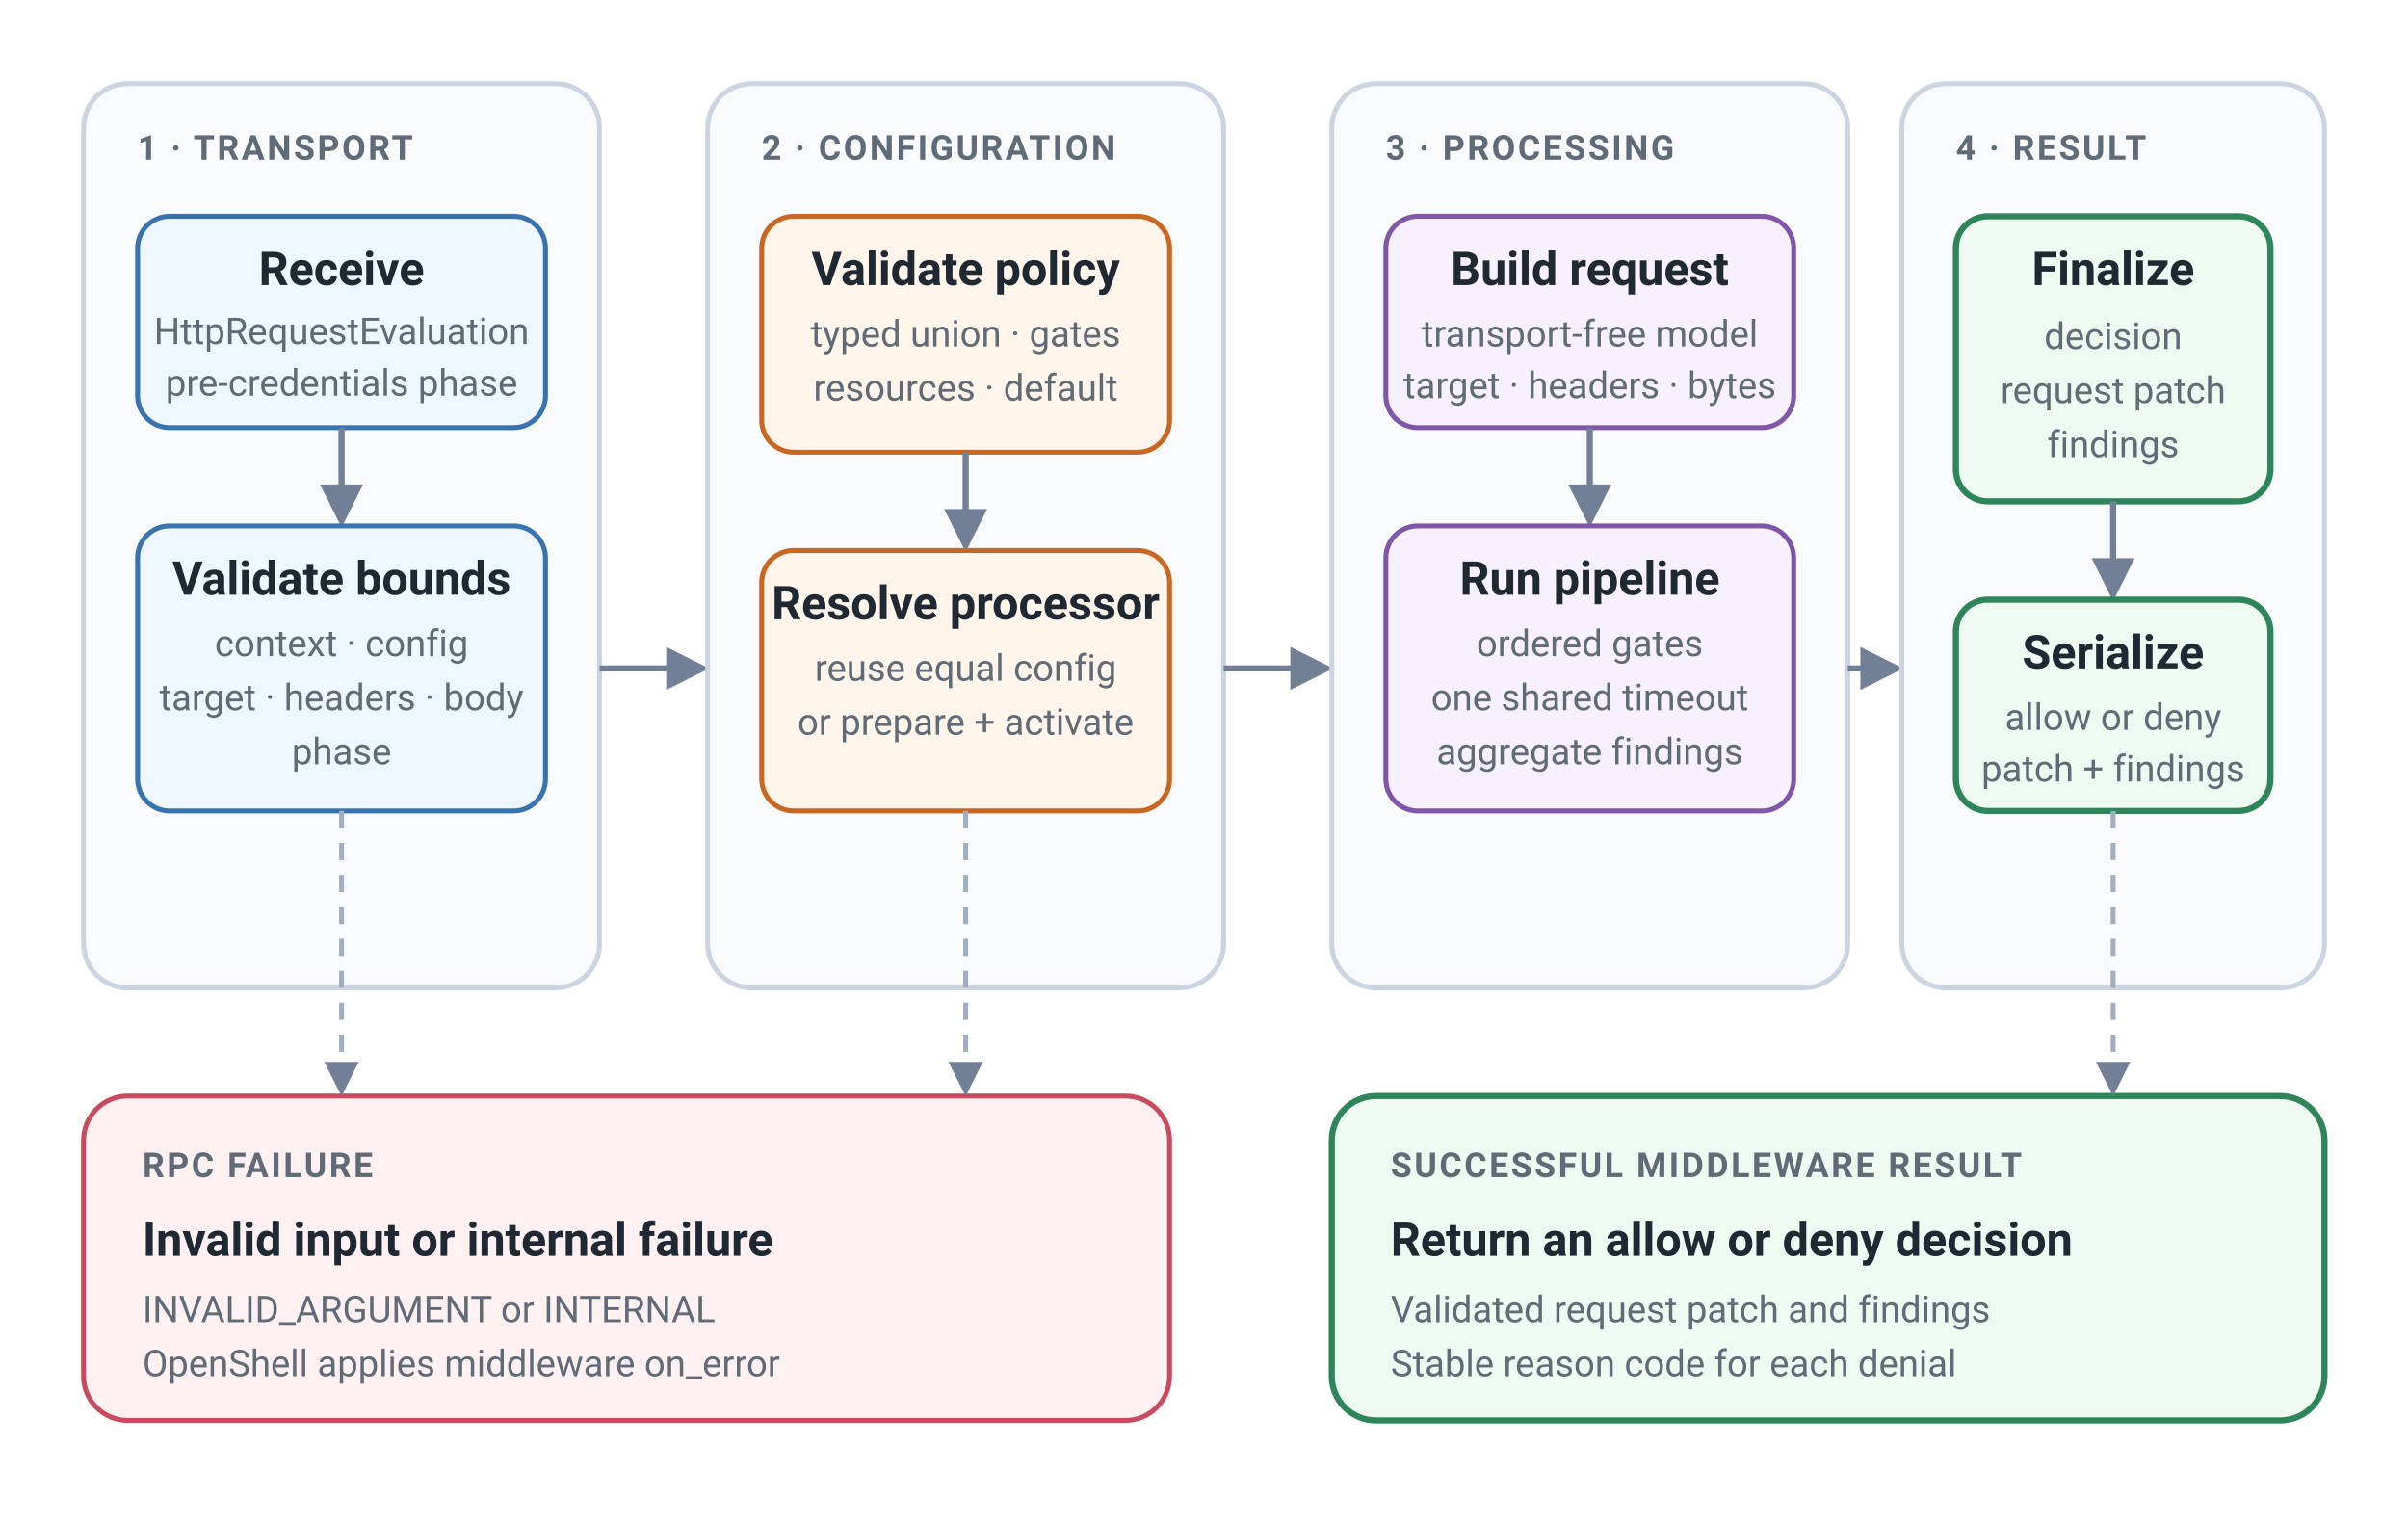
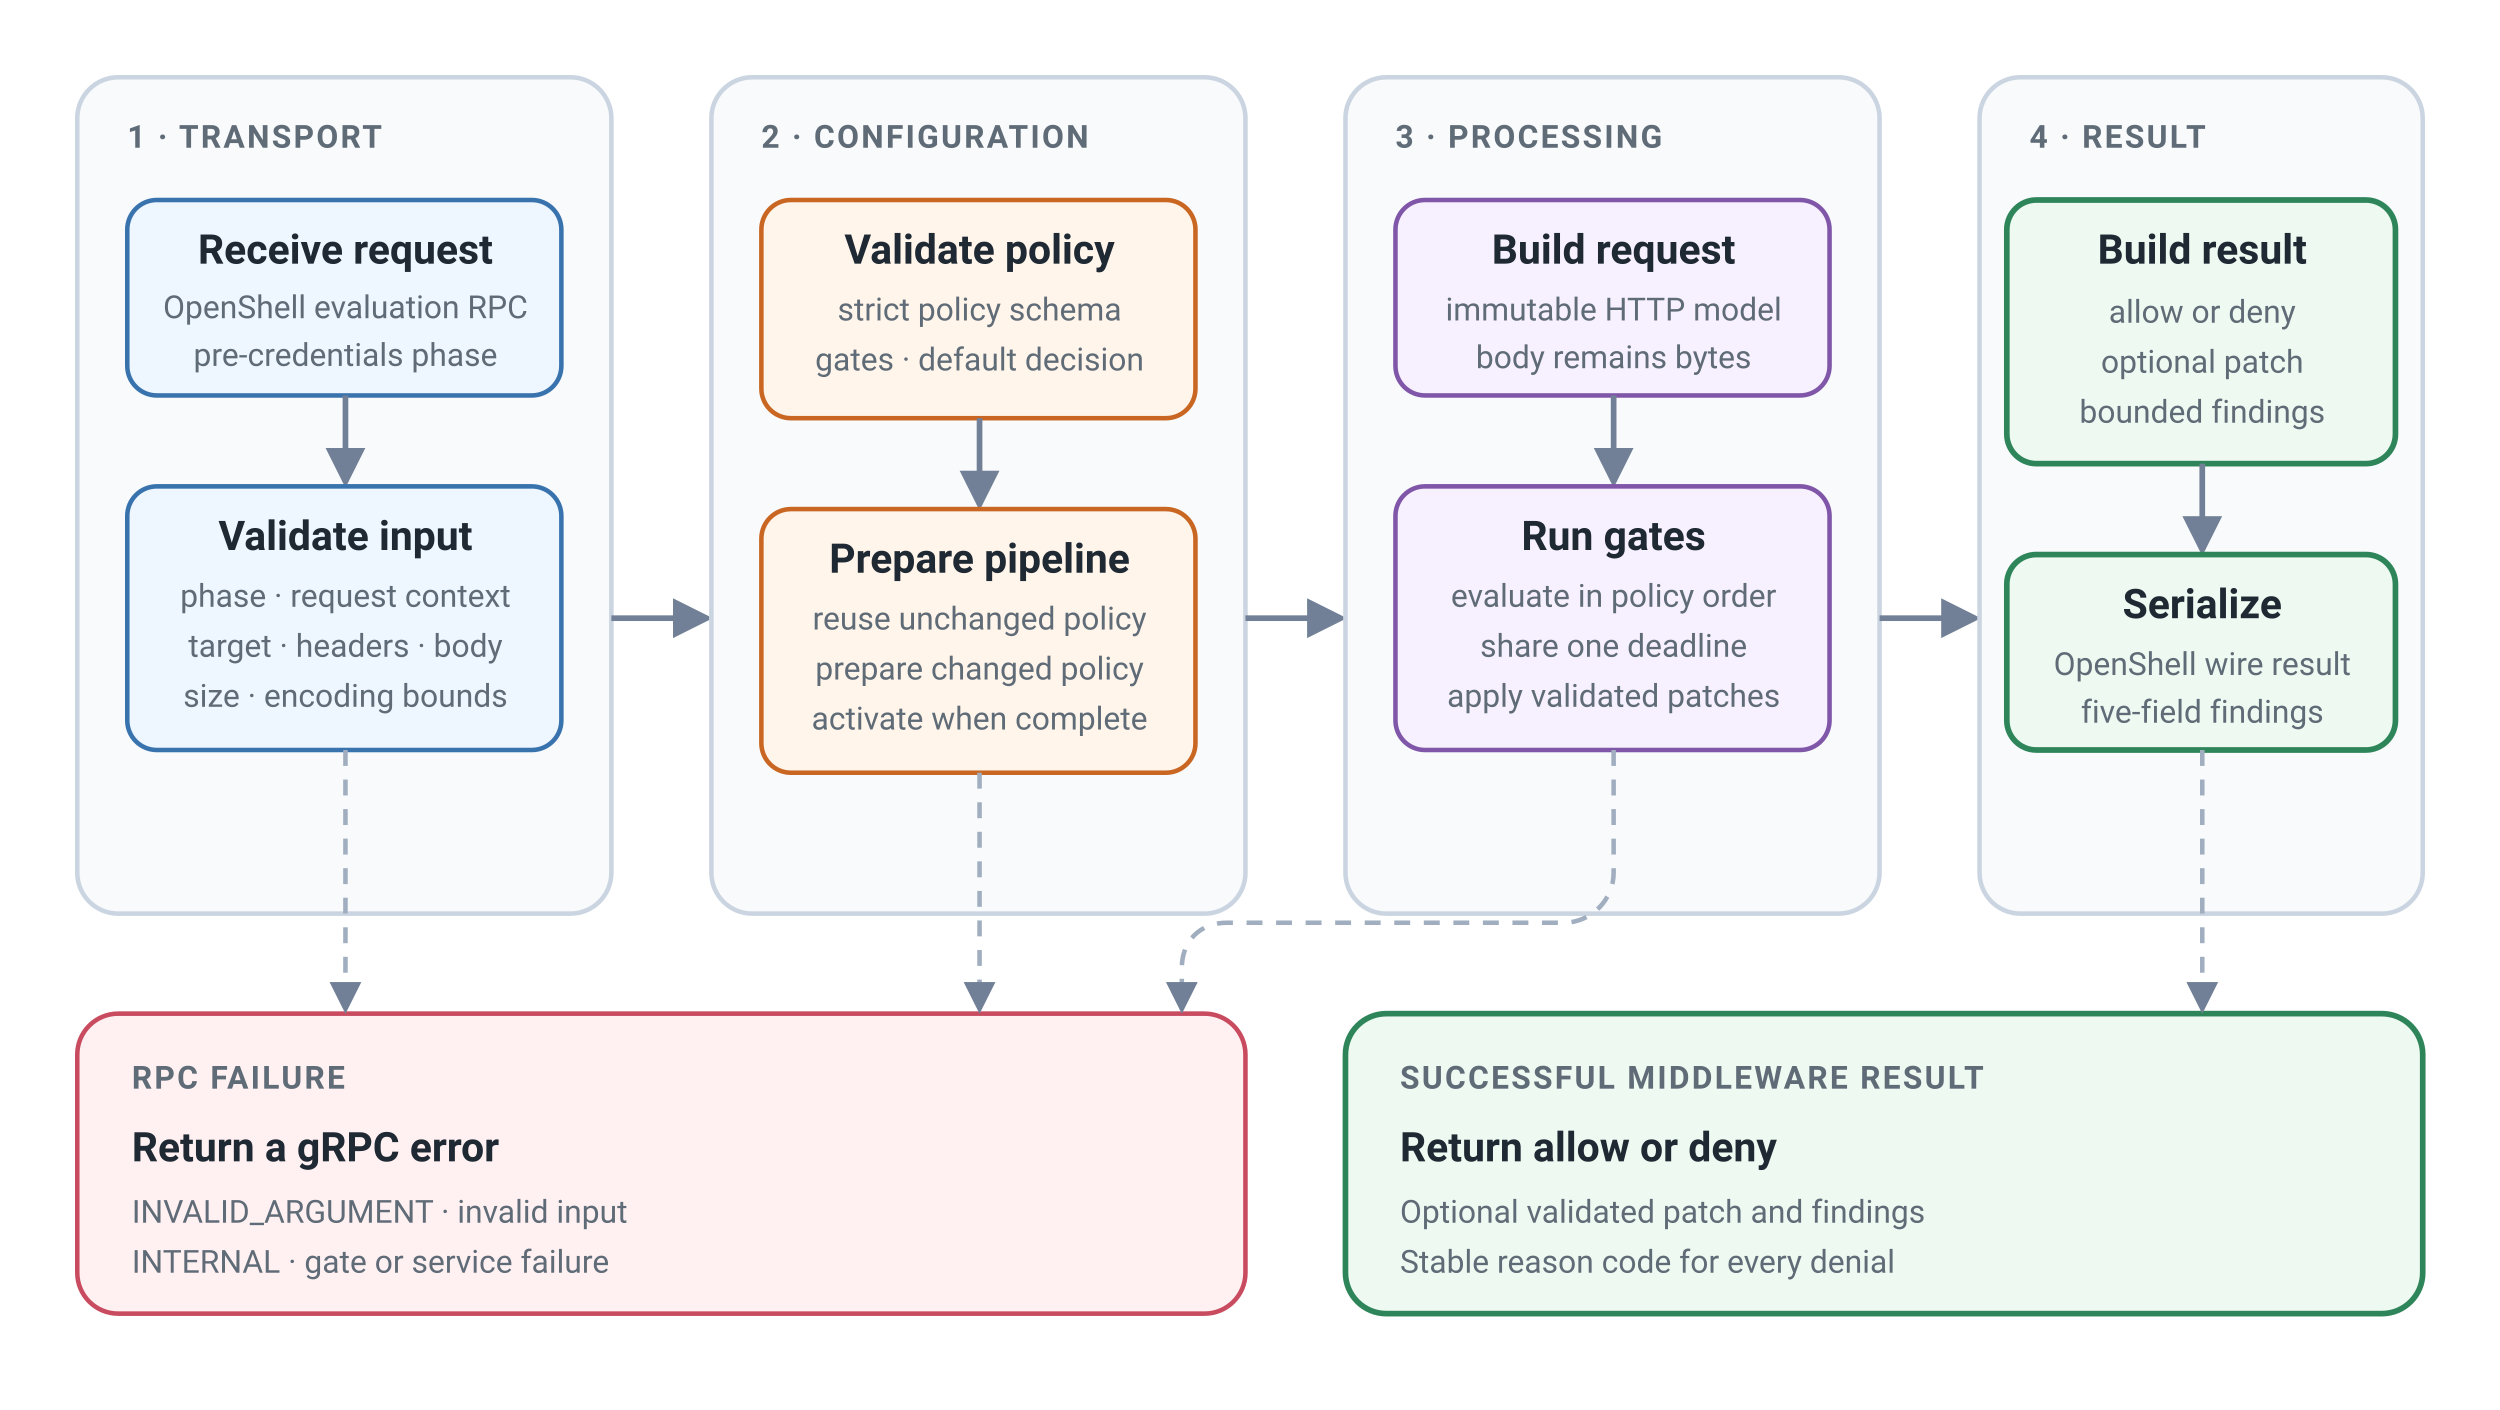
- <svg xmlns="http://www.w3.org/2000/svg" viewBox="0 0 980 620" role="img" aria-labelledby="title description">
+ <svg xmlns="http://www.w3.org/2000/svg" viewBox="0 0 1100 620" role="img" aria-labelledby="title description">
  <defs>
    <style>
      text{font-family:-apple-system,BlinkMacSystemFont,"Segoe UI",Roboto,Helvetica,Arial,sans-serif;fill:#1f2933}
      .phase{fill:#f8fafc;stroke:#cbd5e1;stroke-width:2}
      .transport{fill:#eef6ff;stroke:#3973ad;stroke-width:2}
      .config{fill:#fff5eb;stroke:#c86622;stroke-width:2}
      .process{fill:#f7f1ff;stroke:#8056a8;stroke-width:2}
      .result{fill:#eef9f1;stroke:#2f855a;stroke-width:2.5}
      .failure{fill:#fff1f2;stroke:#c84b5f;stroke-width:2}
      .phase-label{font-size:14px;font-weight:700;fill:#5f6b76;letter-spacing:.07em}
-       .title{font-size:19px;font-weight:700}
-       .step{font-size:15px;fill:#5f6b76}
+       .title{font-size:18px;font-weight:700}
+       .step{font-size:14px;fill:#5f6b76}
      .arrow{fill:none;stroke:#718096;stroke-width:2.5;marker-end:url(#arrow)}
      .arrow-head{fill:#718096}
      .branch{fill:none;stroke:#a0aec0;stroke-width:2;stroke-dasharray:7 6;marker-end:url(#arrow)}
      .branch-label{font-size:14px;font-weight:600;fill:#5f6b76}
      @media(prefers-color-scheme:dark){
        text{fill:#edf2f7}
        .phase{fill:#141b1f;stroke:#3d4852}
        .transport{fill:#162b3f;stroke:#7db6e8}
        .config{fill:#3a2819;stroke:#f6ad55}
        .process{fill:#2d203a;stroke:#b794d4}
        .result{fill:#143126;stroke:#68d391}
        .failure{fill:#3b2026;stroke:#f17b8c}
        .phase-label,.step,.branch-label{fill:#aeb8c5}
        .arrow{stroke:#8b98a5}
        .arrow-head{fill:#8b98a5}
        .branch{stroke:#71808e}
      }
    </style>
    <marker id="arrow" viewBox="0 0 10 10" refX="8.5" refY="5" markerWidth="7" markerHeight="7" orient="auto-start-reverse">
      <path d="M0 0 10 5 0 10Z" class="arrow-head" />
    </marker>
  </defs>
-   <rect x="34" y="34" width="210" height="368" rx="18" class="phase" />
+   <rect x="34" y="34" width="235" height="368" rx="18" class="phase" />
  <text x="56" y="65" class="phase-label">1 · TRANSPORT</text>
-   <rect x="56" y="88" width="166" height="86" rx="13" class="transport" />
-   <text x="139" y="116" text-anchor="middle" class="title">Receive</text>
-   <text x="139" y="140" text-anchor="middle" class="step">HttpRequestEvaluation</text>
-   <text x="139" y="161" text-anchor="middle" class="step">pre-credentials phase</text>
-   <path d="M139 174v38" class="arrow" />
-   <rect x="56" y="214" width="166" height="116" rx="13" class="transport" />
-   <text x="139" y="242" text-anchor="middle" class="title">Validate bounds</text>
-   <text x="139" y="267" text-anchor="middle" class="step">context · config</text>
-   <text x="139" y="289" text-anchor="middle" class="step">target · headers · body</text>
-   <text x="139" y="311" text-anchor="middle" class="step">phase</text>
-   <path d="M244 272h42" class="arrow" />
-   <rect x="288" y="34" width="210" height="368" rx="18" class="phase" />
-   <text x="310" y="65" class="phase-label">2 · CONFIGURATION</text>
-   <rect x="310" y="88" width="166" height="96" rx="13" class="config" />
-   <text x="393" y="116" text-anchor="middle" class="title">Validate policy</text>
-   <text x="393" y="141" text-anchor="middle" class="step">typed union · gates</text>
-   <text x="393" y="163" text-anchor="middle" class="step">resources · default</text>
-   <path d="M393 184v38" class="arrow" />
-   <rect x="310" y="224" width="166" height="106" rx="13" class="config" />
-   <text x="393" y="252" text-anchor="middle" class="title">Resolve processor</text>
-   <text x="393" y="277" text-anchor="middle" class="step">reuse equal config</text>
-   <text x="393" y="299" text-anchor="middle" class="step">or prepare + activate</text>
-   <path d="M498 272h42" class="arrow" />
-   <rect x="542" y="34" width="210" height="368" rx="18" class="phase" />
-   <text x="564" y="65" class="phase-label">3 · PROCESSING</text>
-   <rect x="564" y="88" width="166" height="86" rx="13" class="process" />
-   <text x="647" y="116" text-anchor="middle" class="title">Build request</text>
-   <text x="647" y="141" text-anchor="middle" class="step">transport-free model</text>
-   <text x="647" y="162" text-anchor="middle" class="step">target · headers · bytes</text>
-   <path d="M647 174v38" class="arrow" />
-   <rect x="564" y="214" width="166" height="116" rx="13" class="process" />
-   <text x="647" y="242" text-anchor="middle" class="title">Run pipeline</text>
-   <text x="647" y="267" text-anchor="middle" class="step">ordered gates</text>
-   <text x="647" y="289" text-anchor="middle" class="step">one shared timeout</text>
-   <text x="647" y="311" text-anchor="middle" class="step">aggregate findings</text>
-   <path d="M752 272h20" class="arrow" />
-   <rect x="774" y="34" width="172" height="368" rx="18" class="phase" />
-   <text x="796" y="65" class="phase-label">4 · RESULT</text>
-   <rect x="796" y="88" width="128" height="116" rx="13" class="result" />
-   <text x="860" y="116" text-anchor="middle" class="title">Finalize</text>
-   <text x="860" y="142" text-anchor="middle" class="step">decision</text>
-   <text x="860" y="164" text-anchor="middle" class="step">request patch</text>
-   <text x="860" y="186" text-anchor="middle" class="step">findings</text>
-   <path d="M860 204v38" class="arrow" />
-   <rect x="796" y="244" width="128" height="86" rx="13" class="result" />
-   <text x="860" y="272" text-anchor="middle" class="title">Serialize</text>
-   <text x="860" y="297" text-anchor="middle" class="step">allow or deny</text>
-   <text x="860" y="318" text-anchor="middle" class="step">patch + findings</text>
-   <rect x="34" y="446" width="442" height="132" rx="18" class="failure" />
+   <rect x="56" y="88" width="191" height="86" rx="13" class="transport" />
+   <text x="152" y="116" text-anchor="middle" class="title">Receive request</text>
+   <text x="152" y="140" text-anchor="middle" class="step">OpenShell evaluation RPC</text>
+   <text x="152" y="161" text-anchor="middle" class="step">pre-credentials phase</text>
+   <path d="M152 174v38" class="arrow" />
+   <rect x="56" y="214" width="191" height="116" rx="13" class="transport" />
+   <text x="152" y="242" text-anchor="middle" class="title">Validate input</text>
+   <text x="152" y="267" text-anchor="middle" class="step">phase · request context</text>
+   <text x="152" y="289" text-anchor="middle" class="step">target · headers · body</text>
+   <text x="152" y="311" text-anchor="middle" class="step">size · encoding bounds</text>
+   <path d="M269 272h42" class="arrow" />
+   <rect x="313" y="34" width="235" height="368" rx="18" class="phase" />
+   <text x="335" y="65" class="phase-label">2 · CONFIGURATION</text>
+   <rect x="335" y="88" width="191" height="96" rx="13" class="config" />
+   <text x="431" y="116" text-anchor="middle" class="title">Validate policy</text>
+   <text x="431" y="141" text-anchor="middle" class="step">strict policy schema</text>
+   <text x="431" y="163" text-anchor="middle" class="step">gates · default decision</text>
+   <path d="M431 184v38" class="arrow" />
+   <rect x="335" y="224" width="191" height="116" rx="13" class="config" />
+   <text x="431" y="252" text-anchor="middle" class="title">Prepare pipeline</text>
+   <text x="431" y="277" text-anchor="middle" class="step">reuse unchanged policy</text>
+   <text x="431" y="299" text-anchor="middle" class="step">prepare changed policy</text>
+   <text x="431" y="321" text-anchor="middle" class="step">activate when complete</text>
+   <path d="M548 272h42" class="arrow" />
+   <rect x="592" y="34" width="235" height="368" rx="18" class="phase" />
+   <text x="614" y="65" class="phase-label">3 · PROCESSING</text>
+   <rect x="614" y="88" width="191" height="86" rx="13" class="process" />
+   <text x="710" y="116" text-anchor="middle" class="title">Build request</text>
+   <text x="710" y="141" text-anchor="middle" class="step">immutable HTTP model</text>
+   <text x="710" y="162" text-anchor="middle" class="step">body remains bytes</text>
+   <path d="M710 174v38" class="arrow" />
+   <rect x="614" y="214" width="191" height="116" rx="13" class="process" />
+   <text x="710" y="242" text-anchor="middle" class="title">Run gates</text>
+   <text x="710" y="267" text-anchor="middle" class="step">evaluate in policy order</text>
+   <text x="710" y="289" text-anchor="middle" class="step">share one deadline</text>
+   <text x="710" y="311" text-anchor="middle" class="step">apply validated patches</text>
+   <path d="M827 272h42" class="arrow" />
+   <rect x="871" y="34" width="195" height="368" rx="18" class="phase" />
+   <text x="893" y="65" class="phase-label">4 · RESULT</text>
+   <rect x="883" y="88" width="171" height="116" rx="13" class="result" />
+   <text x="969" y="116" text-anchor="middle" class="title">Build result</text>
+   <text x="969" y="142" text-anchor="middle" class="step">allow or deny</text>
+   <text x="969" y="164" text-anchor="middle" class="step">optional patch</text>
+   <text x="969" y="186" text-anchor="middle" class="step">bounded findings</text>
+   <path d="M969 204v38" class="arrow" />
+   <rect x="883" y="244" width="171" height="86" rx="13" class="result" />
+   <text x="969" y="272" text-anchor="middle" class="title">Serialize</text>
+   <text x="969" y="297" text-anchor="middle" class="step">OpenShell wire result</text>
+   <text x="969" y="318" text-anchor="middle" class="step">five-field findings</text>
+   <rect x="34" y="446" width="514" height="132" rx="18" class="failure" />
  <text x="58" y="479" class="phase-label">RPC FAILURE</text>
-   <text x="58" y="511" class="title">Invalid input or internal failure</text>
-   <text x="58" y="538" class="step">INVALID_ARGUMENT or INTERNAL</text>
-   <text x="58" y="560" class="step">OpenShell applies middleware on_error</text>
-   <path d="M139 330v114" class="branch" />
-   <path d="M393 330v114" class="branch" />
-   <rect x="542" y="446" width="404" height="132" rx="18" class="result" />
-   <text x="566" y="479" class="phase-label">SUCCESSFUL MIDDLEWARE RESULT</text>
-   <text x="566" y="511" class="title">Return an allow or deny decision</text>
-   <text x="566" y="538" class="step">Validated request patch and findings</text>
-   <text x="566" y="560" class="step">Stable reason code for each denial</text>
-   <path d="M860 330v114" class="branch" />
+   <text x="58" y="511" class="title">Return a gRPC error</text>
+   <text x="58" y="538" class="step">INVALID_ARGUMENT · invalid input</text>
+   <text x="58" y="560" class="step">INTERNAL · gate or service failure</text>
+   <path d="M152 330v114" class="branch" />
+   <path d="M431 340v104" class="branch" />
+   <path d="M710 330v54c0 12-10 22-22 22H540c-12 0-20 8-20 20v18" class="branch" />
+   <rect x="592" y="446" width="474" height="132" rx="18" class="result" />
+   <text x="616" y="479" class="phase-label">SUCCESSFUL MIDDLEWARE RESULT</text>
+   <text x="616" y="511" class="title">Return allow or deny</text>
+   <text x="616" y="538" class="step">Optional validated patch and findings</text>
+   <text x="616" y="560" class="step">Stable reason code for every denial</text>
+   <path d="M969 330v114" class="branch" />
</svg>
